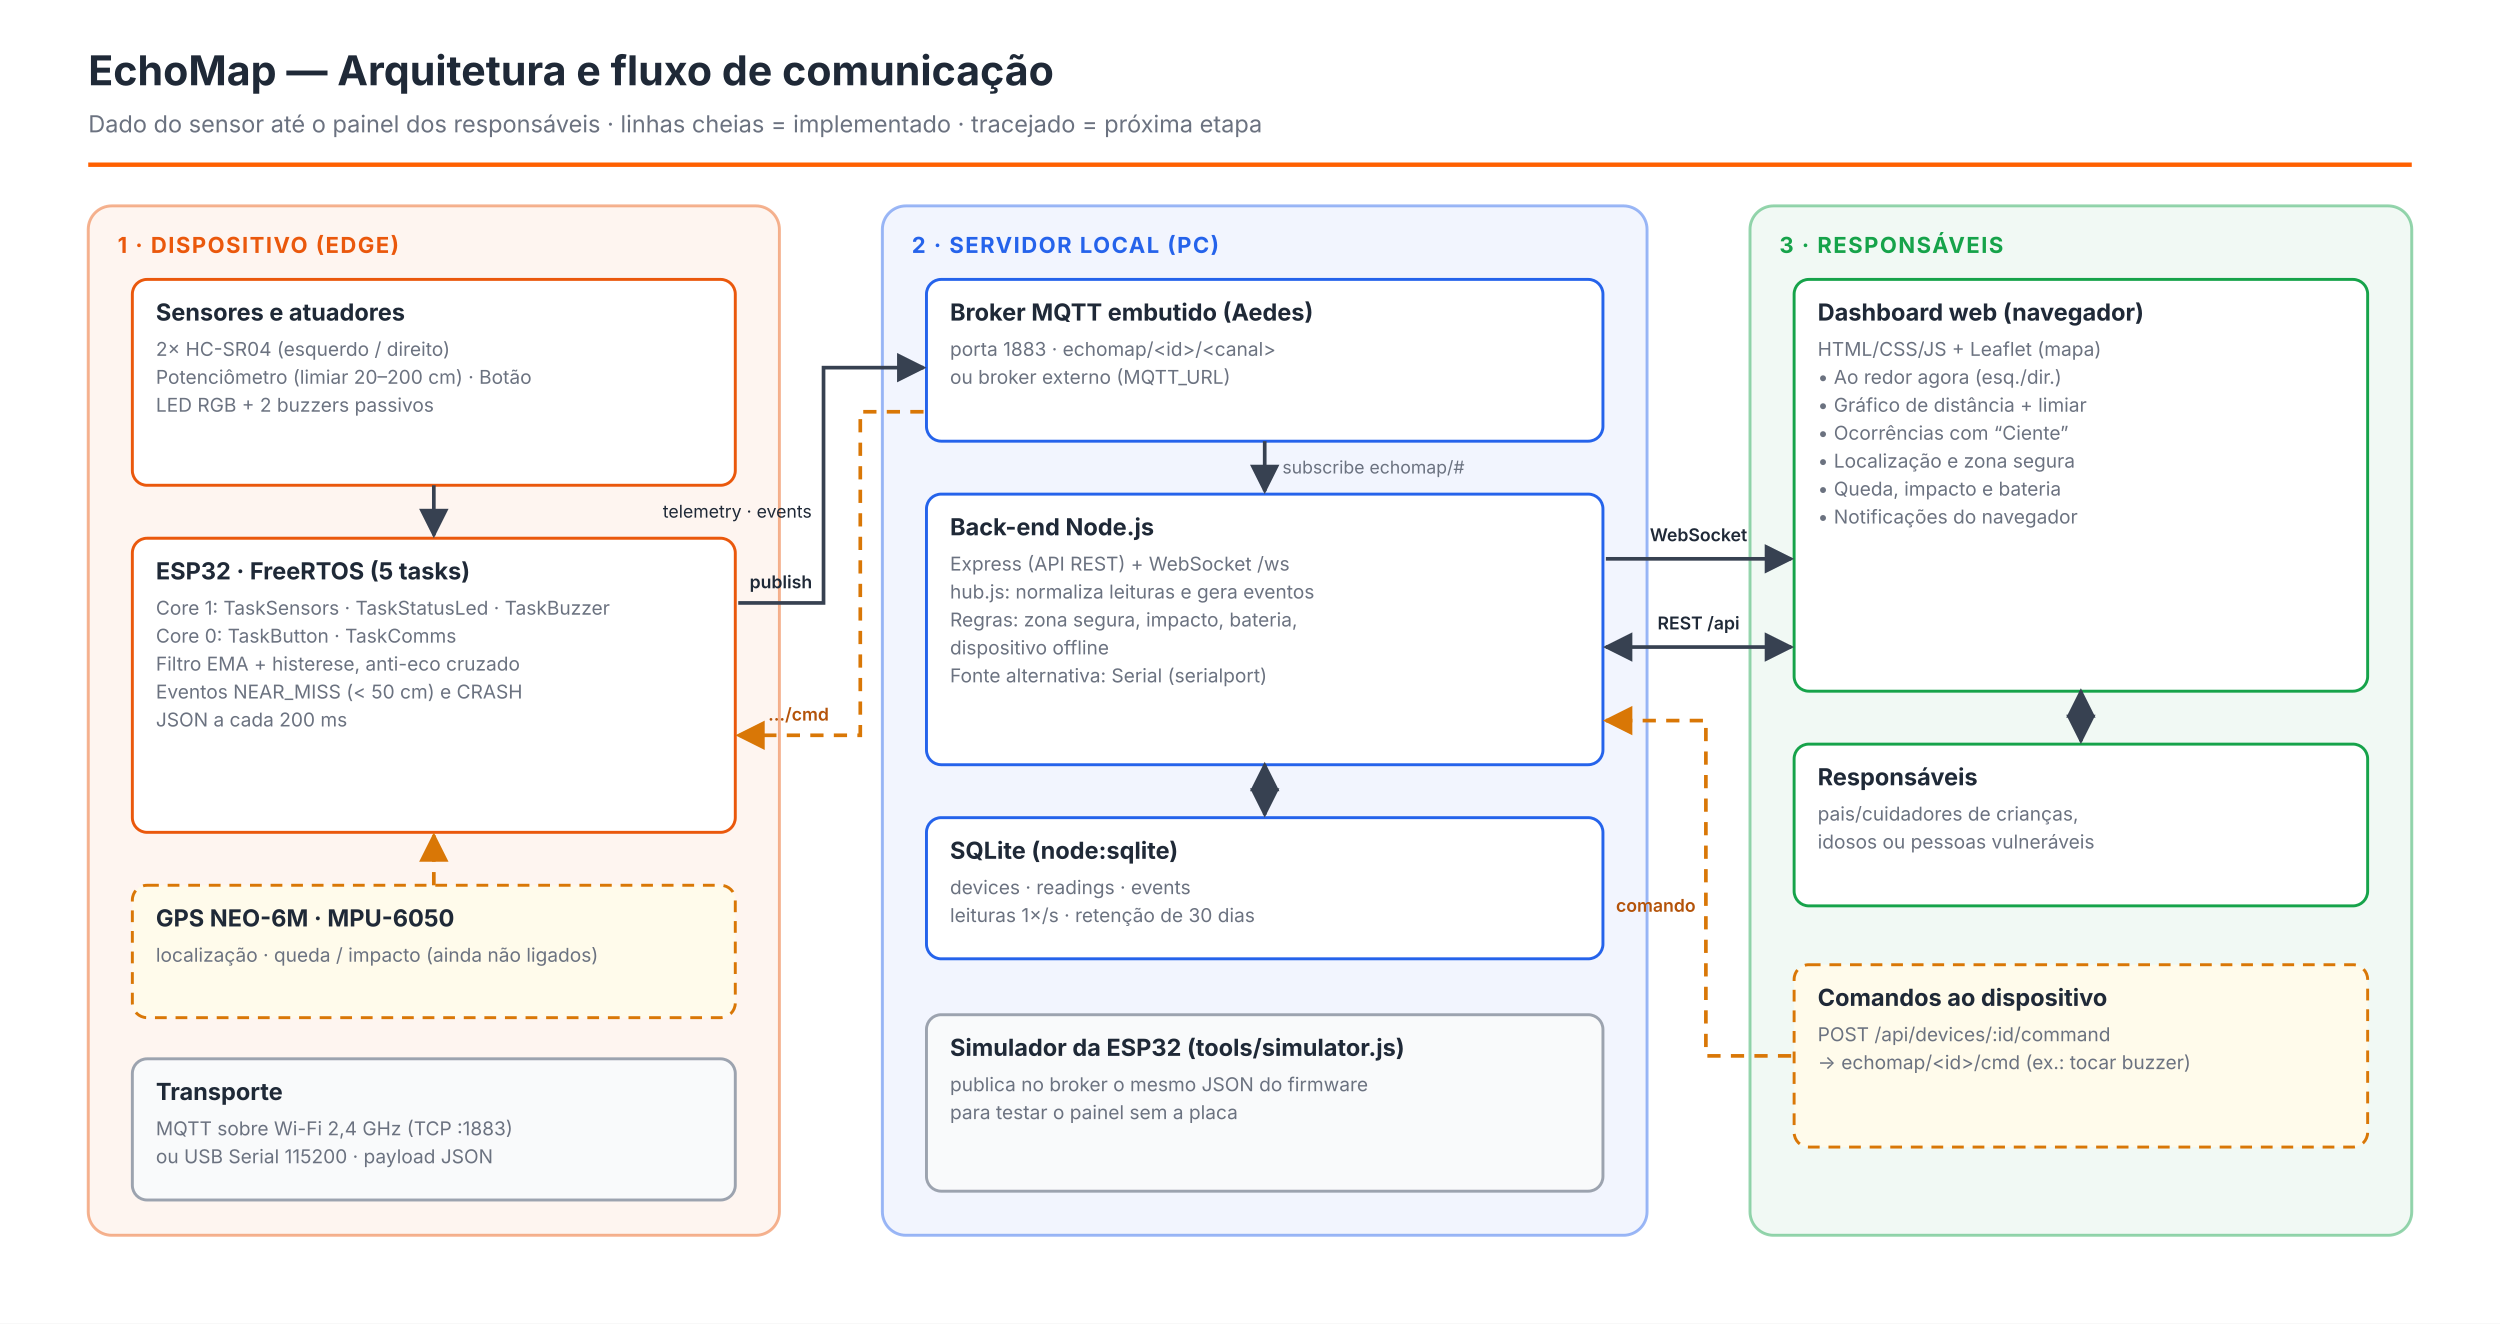
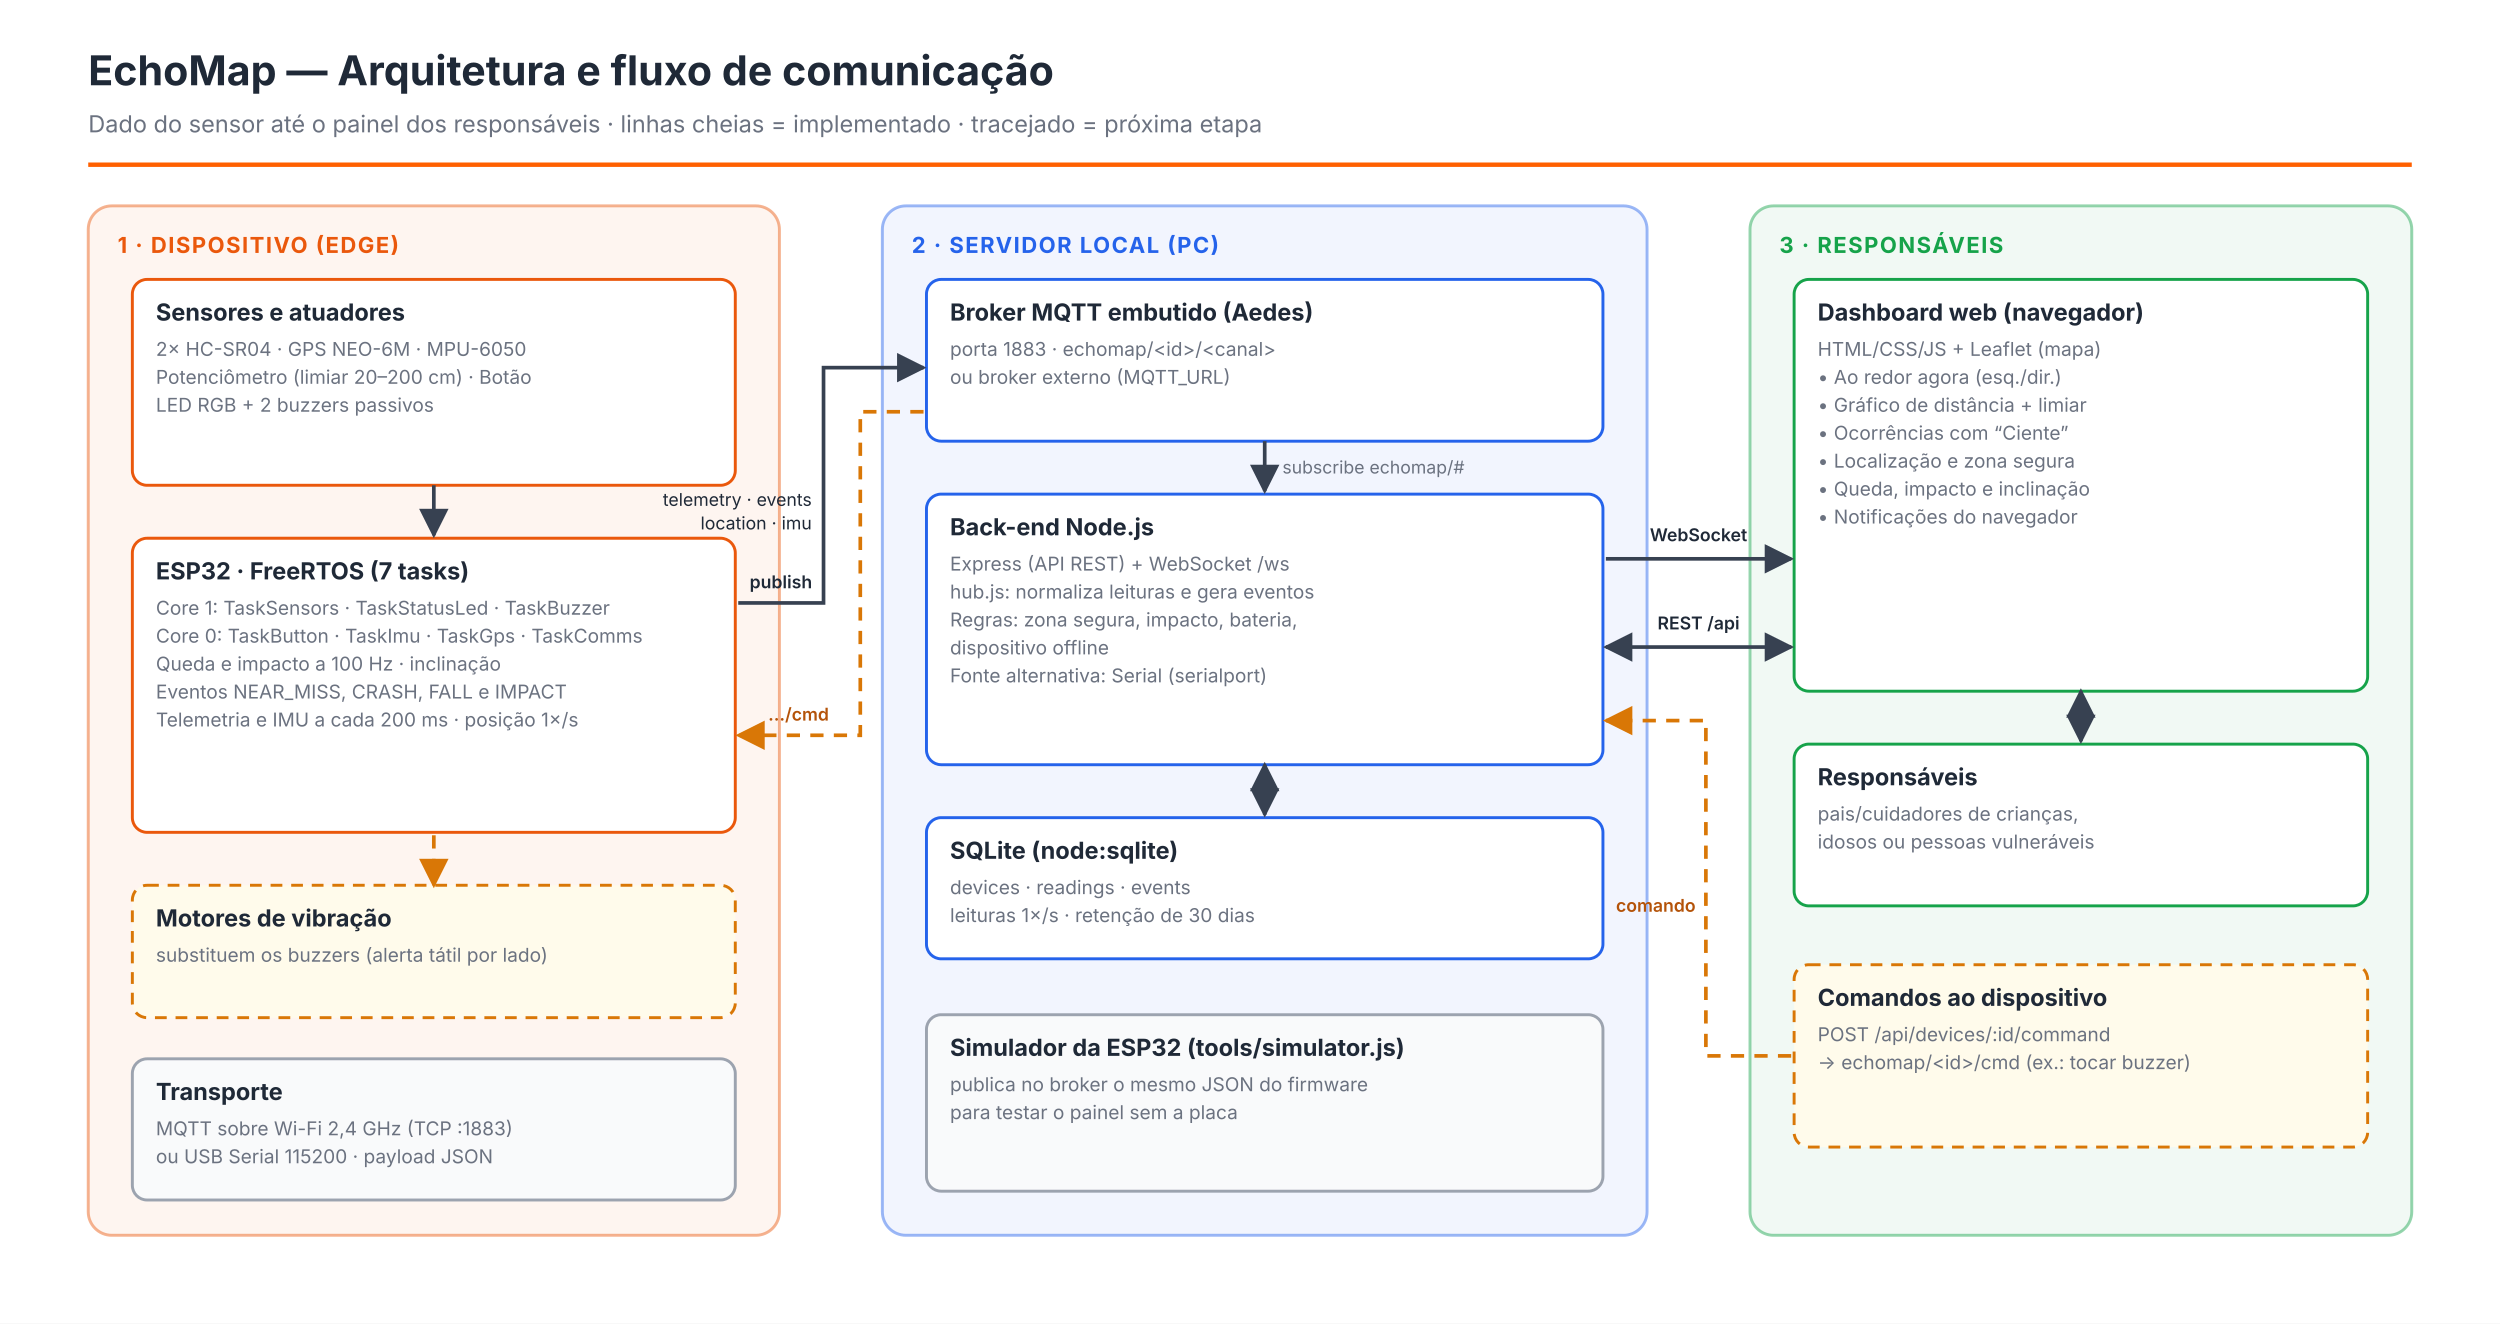
<svg xmlns="http://www.w3.org/2000/svg" width="1700" height="900" viewBox="0 0 1700 900" font-family="Inter, Arial, Helvetica, sans-serif">
  <defs>
    <marker id="ar" viewBox="0 0 10 10" refX="9" refY="5" markerWidth="8" markerHeight="8" orient="auto-start-reverse">
      <path d="M0,0 L10,5 L0,10 z" fill="#374151" />
    </marker>
    <marker id="arp" viewBox="0 0 10 10" refX="9" refY="5" markerWidth="8" markerHeight="8" orient="auto-start-reverse">
      <path d="M0,0 L10,5 L0,10 z" fill="#d97706" />
    </marker>
  </defs>
  <rect width="100%" height="100%" fill="#fff" />
  <text x="60" y="58" font-size="28" font-weight="700" fill="#1f2937">EchoMap — Arquitetura e fluxo de comunicação</text>
  <text x="60" y="90" font-size="16" fill="#6b7280">Dado do sensor até o painel dos responsáveis · linhas cheias = implementado · tracejado = próxima etapa</text>
  <line x1="60" y1="112" x2="1640" y2="112" stroke="#FF6000" stroke-width="3" />
  <rect x="60" y="140" width="470" height="700" rx="16" fill="#ea580c" fill-opacity="0.06" stroke="#ea580c" stroke-opacity="0.45" stroke-width="2" />
  <text x="80" y="172" font-size="15" font-weight="700" letter-spacing="1" fill="#ea580c">1 · DISPOSITIVO (EDGE)</text>
  <rect x="600" y="140" width="520" height="700" rx="16" fill="#2563eb" fill-opacity="0.06" stroke="#2563eb" stroke-opacity="0.45" stroke-width="2" />
  <text x="620" y="172" font-size="15" font-weight="700" letter-spacing="1" fill="#2563eb">2 · SERVIDOR LOCAL (PC)</text>
  <rect x="1190" y="140" width="450" height="700" rx="16" fill="#16a34a" fill-opacity="0.06" stroke="#16a34a" stroke-opacity="0.45" stroke-width="2" />
  <text x="1210" y="172" font-size="15" font-weight="700" letter-spacing="1" fill="#16a34a">3 · RESPONSÁVEIS</text>
  <rect x="90" y="190" width="410" height="140" rx="10" fill="#fff" stroke="#ea580c" stroke-width="2" />
  <text x="106" y="218" font-size="16" font-weight="700" fill="#1f2937">Sensores e atuadores</text>
-   <text x="106" y="242" font-size="13" fill="#6b7280">2× HC-SR04 (esquerdo / direito)</text>
+   <text x="106" y="242" font-size="13" fill="#6b7280">2× HC-SR04 · GPS NEO-6M · MPU-6050</text>
  <text x="106" y="261" font-size="13" fill="#6b7280">Potenciômetro (limiar 20–200 cm) · Botão</text>
  <text x="106" y="280" font-size="13" fill="#6b7280">LED RGB + 2 buzzers passivos</text>
  <rect x="90" y="366" width="410" height="200" rx="10" fill="#fff" stroke="#ea580c" stroke-width="2" />
-   <text x="106" y="394" font-size="16" font-weight="700" fill="#1f2937">ESP32 · FreeRTOS (5 tasks)</text>
+   <text x="106" y="394" font-size="16" font-weight="700" fill="#1f2937">ESP32 · FreeRTOS (7 tasks)</text>
  <text x="106" y="418" font-size="13" fill="#6b7280">Core 1: TaskSensors · TaskStatusLed · TaskBuzzer</text>
-   <text x="106" y="437" font-size="13" fill="#6b7280">Core 0: TaskButton · TaskComms</text>
-   <text x="106" y="456" font-size="13" fill="#6b7280">Filtro EMA + histerese, anti-eco cruzado</text>
-   <text x="106" y="475" font-size="13" fill="#6b7280">Eventos NEAR_MISS (&lt; 50 cm) e CRASH</text>
-   <text x="106" y="494" font-size="13" fill="#6b7280">JSON a cada 200 ms</text>
+   <text x="106" y="437" font-size="13" fill="#6b7280">Core 0: TaskButton · TaskImu · TaskGps · TaskComms</text>
+   <text x="106" y="456" font-size="13" fill="#6b7280">Queda e impacto a 100 Hz · inclinação</text>
+   <text x="106" y="475" font-size="13" fill="#6b7280">Eventos NEAR_MISS, CRASH, FALL e IMPACT</text>
+   <text x="106" y="494" font-size="13" fill="#6b7280">Telemetria e IMU a cada 200 ms · posição 1×/s</text>
  <rect x="90" y="602" width="410" height="90" rx="10" fill="#fffbeb" stroke="#d97706" stroke-width="2" stroke-dasharray="8 6" />
-   <text x="106" y="630" font-size="16" font-weight="700" fill="#1f2937">GPS NEO-6M · MPU-6050</text>
-   <text x="106" y="654" font-size="13" fill="#6b7280">localização · queda / impacto (ainda não ligados)</text>
+   <text x="106" y="630" font-size="16" font-weight="700" fill="#1f2937">Motores de vibração</text>
+   <text x="106" y="654" font-size="13" fill="#6b7280">substituem os buzzers (alerta tátil por lado)</text>
  <rect x="90" y="720" width="410" height="96" rx="10" fill="#f9fafb" stroke="#9ca3af" stroke-width="2" />
  <text x="106" y="748" font-size="16" font-weight="700" fill="#1f2937">Transporte</text>
  <text x="106" y="772" font-size="13" fill="#6b7280">MQTT sobre Wi-Fi 2,4 GHz (TCP :1883)</text>
  <text x="106" y="791" font-size="13" fill="#6b7280">ou USB Serial 115200 · payload JSON</text>
  <path d="M295,330 L295,364" fill="none" stroke="#374151" stroke-width="2.5" marker-end="url(#ar)" />
-   <path d="M295,602 L295,568" fill="none" stroke="#d97706" stroke-width="2.5" stroke-dasharray="9 7" marker-end="url(#arp)" />
+   <path d="M295,568 L295,602" fill="none" stroke="#d97706" stroke-width="2.5" stroke-dasharray="9 7" marker-end="url(#arp)" />
  <rect x="630" y="190" width="460" height="110" rx="10" fill="#fff" stroke="#2563eb" stroke-width="2" />
  <text x="646" y="218" font-size="16" font-weight="700" fill="#1f2937">Broker MQTT embutido (Aedes)</text>
  <text x="646" y="242" font-size="13" fill="#6b7280">porta 1883 · echomap/&lt;id&gt;/&lt;canal&gt;</text>
  <text x="646" y="261" font-size="13" fill="#6b7280">ou broker externo (MQTT_URL)</text>
  <rect x="630" y="336" width="460" height="184" rx="10" fill="#fff" stroke="#2563eb" stroke-width="2" />
  <text x="646" y="364" font-size="16" font-weight="700" fill="#1f2937">Back-end Node.js</text>
  <text x="646" y="388" font-size="13" fill="#6b7280">Express (API REST) + WebSocket /ws</text>
  <text x="646" y="407" font-size="13" fill="#6b7280">hub.js: normaliza leituras e gera eventos</text>
  <text x="646" y="426" font-size="13" fill="#6b7280">Regras: zona segura, impacto, bateria,</text>
  <text x="646" y="445" font-size="13" fill="#6b7280">dispositivo offline</text>
  <text x="646" y="464" font-size="13" fill="#6b7280">Fonte alternativa: Serial (serialport)</text>
  <rect x="630" y="556" width="460" height="96" rx="10" fill="#fff" stroke="#2563eb" stroke-width="2" />
  <text x="646" y="584" font-size="16" font-weight="700" fill="#1f2937">SQLite (node:sqlite)</text>
  <text x="646" y="608" font-size="13" fill="#6b7280">devices · readings · events</text>
  <text x="646" y="627" font-size="13" fill="#6b7280">leituras 1×/s · retenção de 30 dias</text>
  <rect x="630" y="690" width="460" height="120" rx="10" fill="#f9fafb" stroke="#9ca3af" stroke-width="2" />
  <text x="646" y="718" font-size="16" font-weight="700" fill="#1f2937">Simulador da ESP32 (tools/simulator.js)</text>
  <text x="646" y="742" font-size="13" fill="#6b7280">publica no broker o mesmo JSON do firmware</text>
  <text x="646" y="761" font-size="13" fill="#6b7280">para testar o painel sem a placa</text>
  <path d="M860,300 L860,334" fill="none" stroke="#374151" stroke-width="2.5" marker-end="url(#ar)" />
  <text x="872" y="322" font-size="12" fill="#6b7280">subscribe echomap/#</text>
  <path d="M860,520 L860,554" fill="none" stroke="#374151" stroke-width="2.5" marker-end="url(#ar)" marker-start="url(#ar)" />
  <rect x="1220" y="190" width="390" height="280" rx="10" fill="#fff" stroke="#16a34a" stroke-width="2" />
  <text x="1236" y="218" font-size="16" font-weight="700" fill="#1f2937">Dashboard web (navegador)</text>
  <text x="1236" y="242" font-size="13" fill="#6b7280">HTML/CSS/JS + Leaflet (mapa)</text>
  <text x="1236" y="261" font-size="13" fill="#6b7280">• Ao redor agora (esq./dir.)</text>
  <text x="1236" y="280" font-size="13" fill="#6b7280">• Gráfico de distância + limiar</text>
  <text x="1236" y="299" font-size="13" fill="#6b7280">• Ocorrências com “Ciente”</text>
  <text x="1236" y="318" font-size="13" fill="#6b7280">• Localização e zona segura</text>
-   <text x="1236" y="337" font-size="13" fill="#6b7280">• Queda, impacto e bateria</text>
+   <text x="1236" y="337" font-size="13" fill="#6b7280">• Queda, impacto e inclinação</text>
  <text x="1236" y="356" font-size="13" fill="#6b7280">• Notificações do navegador</text>
  <rect x="1220" y="506" width="390" height="110" rx="10" fill="#fff" stroke="#16a34a" stroke-width="2" />
  <text x="1236" y="534" font-size="16" font-weight="700" fill="#1f2937">Responsáveis</text>
  <text x="1236" y="558" font-size="13" fill="#6b7280">pais/cuidadores de crianças,</text>
  <text x="1236" y="577" font-size="13" fill="#6b7280">idosos ou pessoas vulneráveis</text>
  <rect x="1220" y="656" width="390" height="124" rx="10" fill="#fffbeb" stroke="#d97706" stroke-width="2" stroke-dasharray="8 6" />
  <text x="1236" y="684" font-size="16" font-weight="700" fill="#1f2937">Comandos ao dispositivo</text>
  <text x="1236" y="708" font-size="13" fill="#6b7280">POST /api/devices/:id/command</text>
  <text x="1236" y="727" font-size="13" fill="#6b7280">→ echomap/&lt;id&gt;/cmd (ex.: tocar buzzer)</text>
  <path d="M1415,470 L1415,504" fill="none" stroke="#374151" stroke-width="2.5" marker-end="url(#ar)" marker-start="url(#ar)" />
  <path d="M502,410 L560,410 L560,250 L628,250" fill="none" stroke="#374151" stroke-width="2.5" marker-end="url(#ar)" />
  <text x="531" y="400" font-size="12" text-anchor="middle" font-weight="600" fill="#1f2937">publish</text>
-   <text x="552" y="352" font-size="12" text-anchor="end" fill="#1f2937">telemetry · events</text>
+   <text x="552" y="344" font-size="12" text-anchor="end" fill="#1f2937">telemetry · events</text>
+   <text x="552" y="360" font-size="12" text-anchor="end" fill="#1f2937">location · imu</text>
  <path d="M628,280 L585,280 L585,500 L502,500" fill="none" stroke="#d97706" stroke-width="2.5" stroke-dasharray="9 7" marker-end="url(#arp)" />
  <text x="543" y="490" font-size="12" text-anchor="middle" font-weight="600" fill="#b45309">…/cmd</text>
  <path d="M1092,380 L1218,380" fill="none" stroke="#374151" stroke-width="2.5" marker-end="url(#ar)" />
  <text x="1155" y="368" font-size="12" text-anchor="middle" font-weight="600" fill="#1f2937">WebSocket</text>
  <path d="M1092,440 L1218,440" fill="none" stroke="#374151" stroke-width="2.5" marker-end="url(#ar)" marker-start="url(#ar)" />
  <text x="1155" y="428" font-size="12" text-anchor="middle" font-weight="600" fill="#1f2937">REST /api</text>
  <path d="M1218,718 L1160,718 L1160,490 L1092,490" fill="none" stroke="#d97706" stroke-width="2.5" stroke-dasharray="9 7" marker-end="url(#arp)" />
  <text x="1153" y="620" font-size="12" text-anchor="end" font-weight="600" fill="#b45309">comando</text>
</svg>
